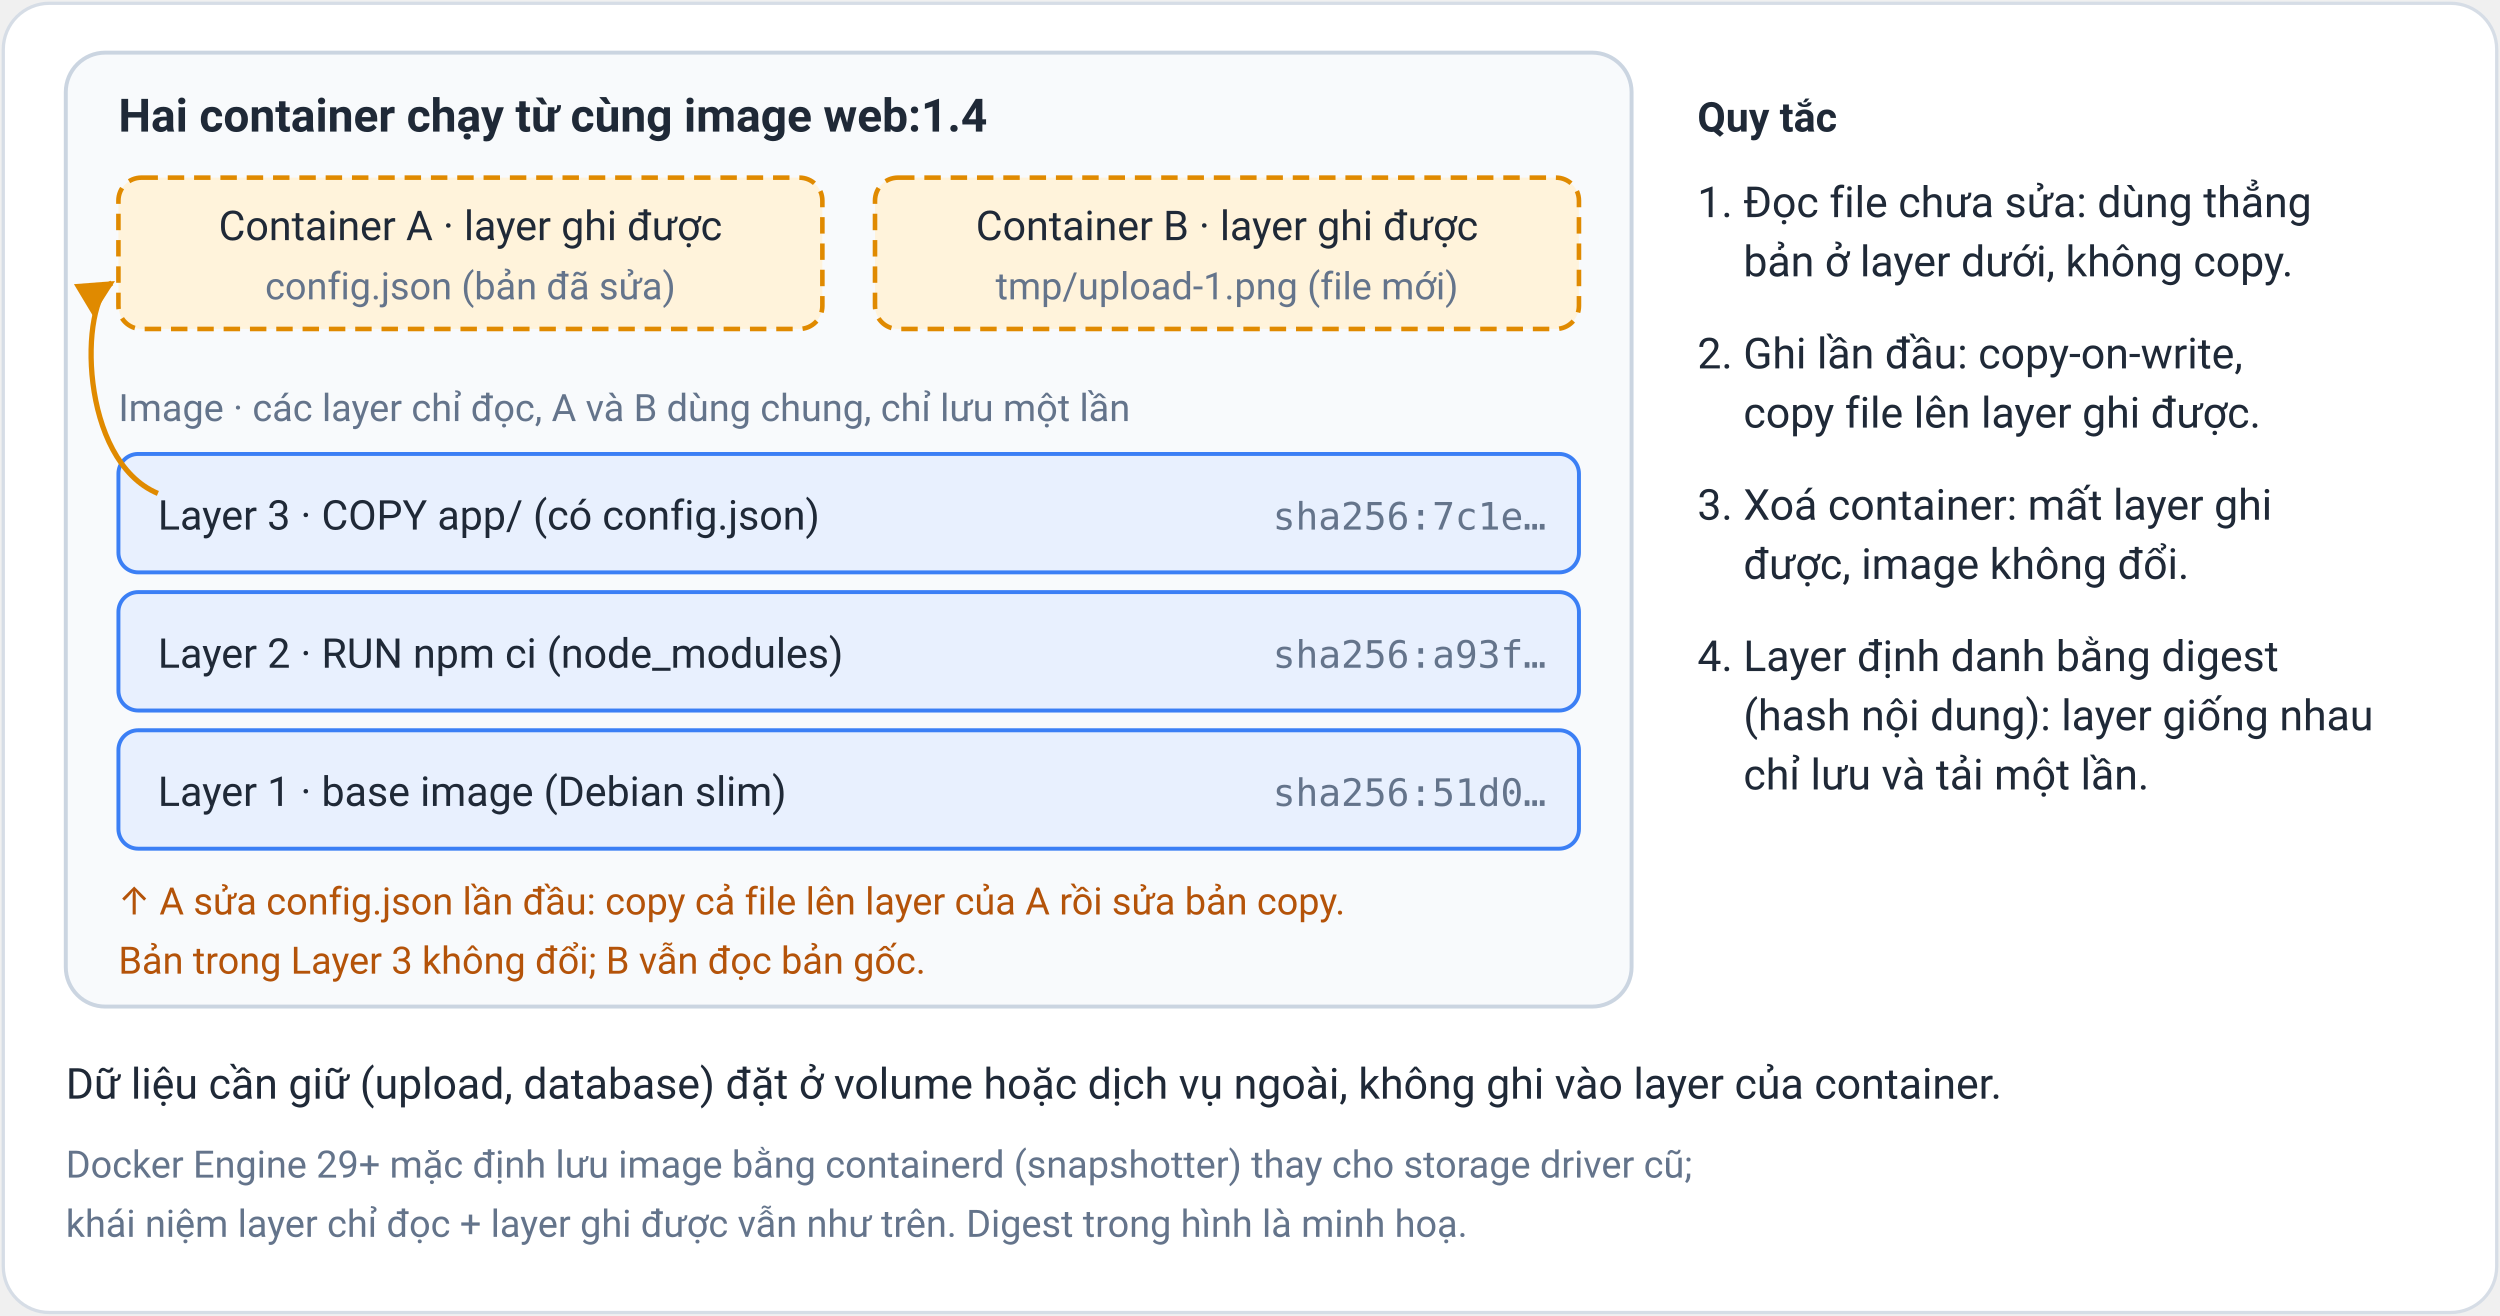
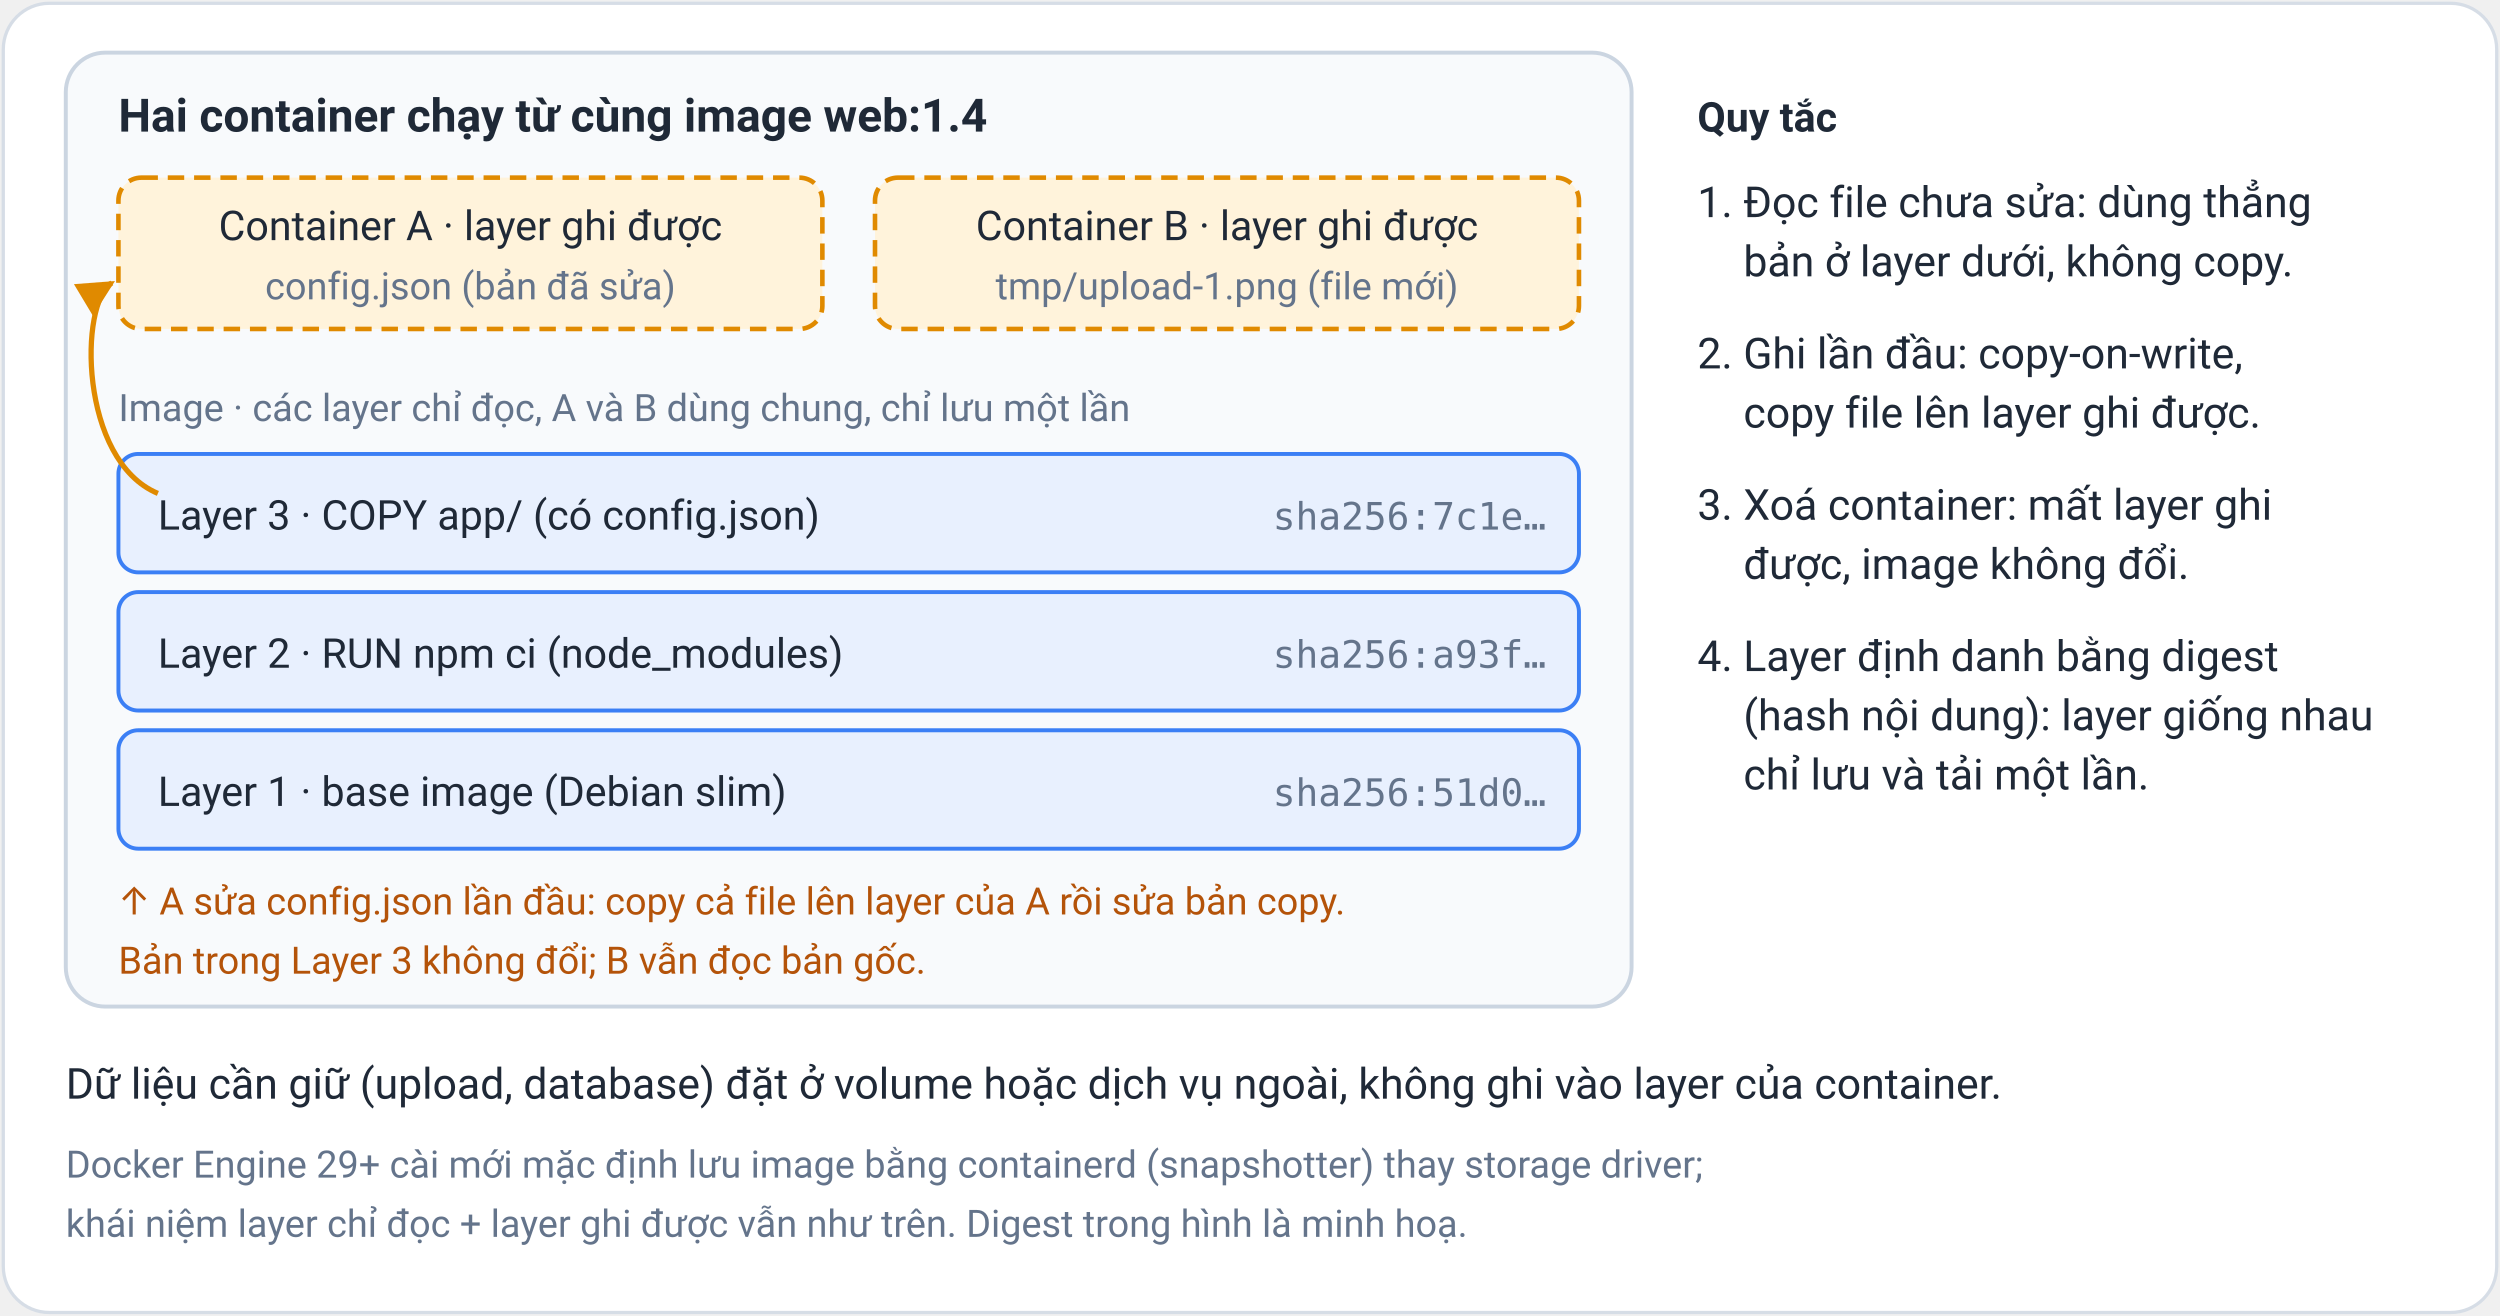
<svg xmlns="http://www.w3.org/2000/svg" viewBox="0 0 760 400" font-family="system-ui, -apple-system, 'Segoe UI', Roboto, sans-serif" role="img" aria-labelledby="t">
  <defs>
    <marker id="o" viewBox="0 0 10 10" refX="9" refY="5" markerWidth="7" markerHeight="7" orient="auto-start-reverse">
      <path d="M0,0 L10,5 L0,10 z" fill="#e08a00" />
    </marker>
    <style>
      .grp { fill: #f8fafc; stroke: #cbd5e1; stroke-width: 1.2; }
      .rw { fill: #fff3db; stroke: #e08a00; stroke-width: 1.4; stroke-dasharray: 5 3; }
      .ro { fill: #e8f0fe; stroke: #3b7ff5; stroke-width: 1.2; }
      .h { font-size: 14px; font-weight: 650; fill: #1f2937; }
      .c { font-size: 12.5px; fill: #1f2937; text-anchor: middle; }
      .sc { font-size: 11.5px; fill: #64748b; text-anchor: middle; }
      .l { font-size: 12.5px; fill: #1f2937; }
      .t { font-size: 13px; fill: #1f2937; }
      .s { font-size: 11.5px; fill: #64748b; }
      .lo { font-size: 11.5px; fill: #b45309; }
      .code { font-family: ui-monospace, Menlo, Consolas, monospace; font-size: 11.5px; fill: #64748b; text-anchor: end; }
      .n { font-size: 12.5px; font-weight: 650; fill: #1f2937; }
    </style>
  </defs>
  <rect x="1" y="1" width="758" height="398" rx="14" fill="#ffffff" stroke="#d6dde6" />
  <rect class="grp" x="20" y="16" width="476" height="290" rx="12" />
  <text class="h" x="36" y="40">Hai container chạy từ cùng image web:1.4</text>
  <rect class="rw" x="36" y="54" width="214" height="46" rx="7" />
  <text class="c" x="143" y="73">Container A · layer ghi được</text>
  <text class="sc" x="143" y="91">config.json (bản đã sửa)</text>
  <rect class="rw" x="266" y="54" width="214" height="46" rx="7" />
  <text class="c" x="373" y="73">Container B · layer ghi được</text>
  <text class="sc" x="373" y="91">tmp/upload-1.png (file mới)</text>
  <text class="s" x="36" y="128">Image · các layer chỉ đọc, A và B dùng chung, chỉ lưu một lần</text>
  <rect class="ro" x="36" y="138" width="444" height="36" rx="6" />
  <text class="l" x="48" y="161">Layer 3 · COPY app/ (có config.json)</text>
  <text class="code" x="470" y="161">sha256:7c1e…</text>
  <rect class="ro" x="36" y="180" width="444" height="36" rx="6" />
  <text class="l" x="48" y="203">Layer 2 · RUN npm ci (node_modules)</text>
  <text class="code" x="470" y="203">sha256:a93f…</text>
  <rect class="ro" x="36" y="222" width="444" height="36" rx="6" />
  <text class="l" x="48" y="245">Layer 1 · base image (Debian slim)</text>
  <text class="code" x="470" y="245">sha256:51d0…</text>
  <path d="M48,150 C24,140 24,92 34,86" stroke="#e08a00" stroke-width="1.6" fill="none" marker-end="url(#o)" />
  <text class="lo" x="36" y="278">↑ A sửa config.json lần đầu: copy cả file lên layer của A rồi sửa bản copy.</text>
  <text class="lo" x="36" y="296">Bản trong Layer 3 không đổi; B vẫn đọc bản gốc.</text>
  <text class="n" x="516" y="40">Quy tắc</text>
  <text class="t" x="516" y="66">1. Đọc file chưa sửa: dùng thẳng</text>
  <text class="t" x="530" y="84">bản ở layer dưới, không copy.</text>
  <text class="t" x="516" y="112">2. Ghi lần đầu: copy-on-write,</text>
  <text class="t" x="530" y="130">copy file lên layer ghi được.</text>
  <text class="t" x="516" y="158">3. Xoá container: mất layer ghi</text>
  <text class="t" x="530" y="176">được, image không đổi.</text>
  <text class="t" x="516" y="204">4. Layer định danh bằng digest</text>
  <text class="t" x="530" y="222">(hash nội dung): layer giống nhau</text>
  <text class="t" x="530" y="240">chỉ lưu và tải một lần.</text>
  <text class="t" x="20" y="334">Dữ liệu cần giữ (upload, database) đặt ở volume hoặc dịch vụ ngoài, không ghi vào layer của container.</text>
-   <text class="s" x="20" y="358">Docker Engine 29+ mặc định lưu image bằng containerd (snapshotter) thay cho storage driver cũ;</text>
+   <text class="s" x="20" y="358">Docker Engine 29+ cài mới mặc định lưu image bằng containerd (snapshotter) thay storage driver;</text>
  <text class="s" x="20" y="376">khái niệm layer chỉ đọc + layer ghi được vẫn như trên. Digest trong hình là minh hoạ.</text>
</svg>
